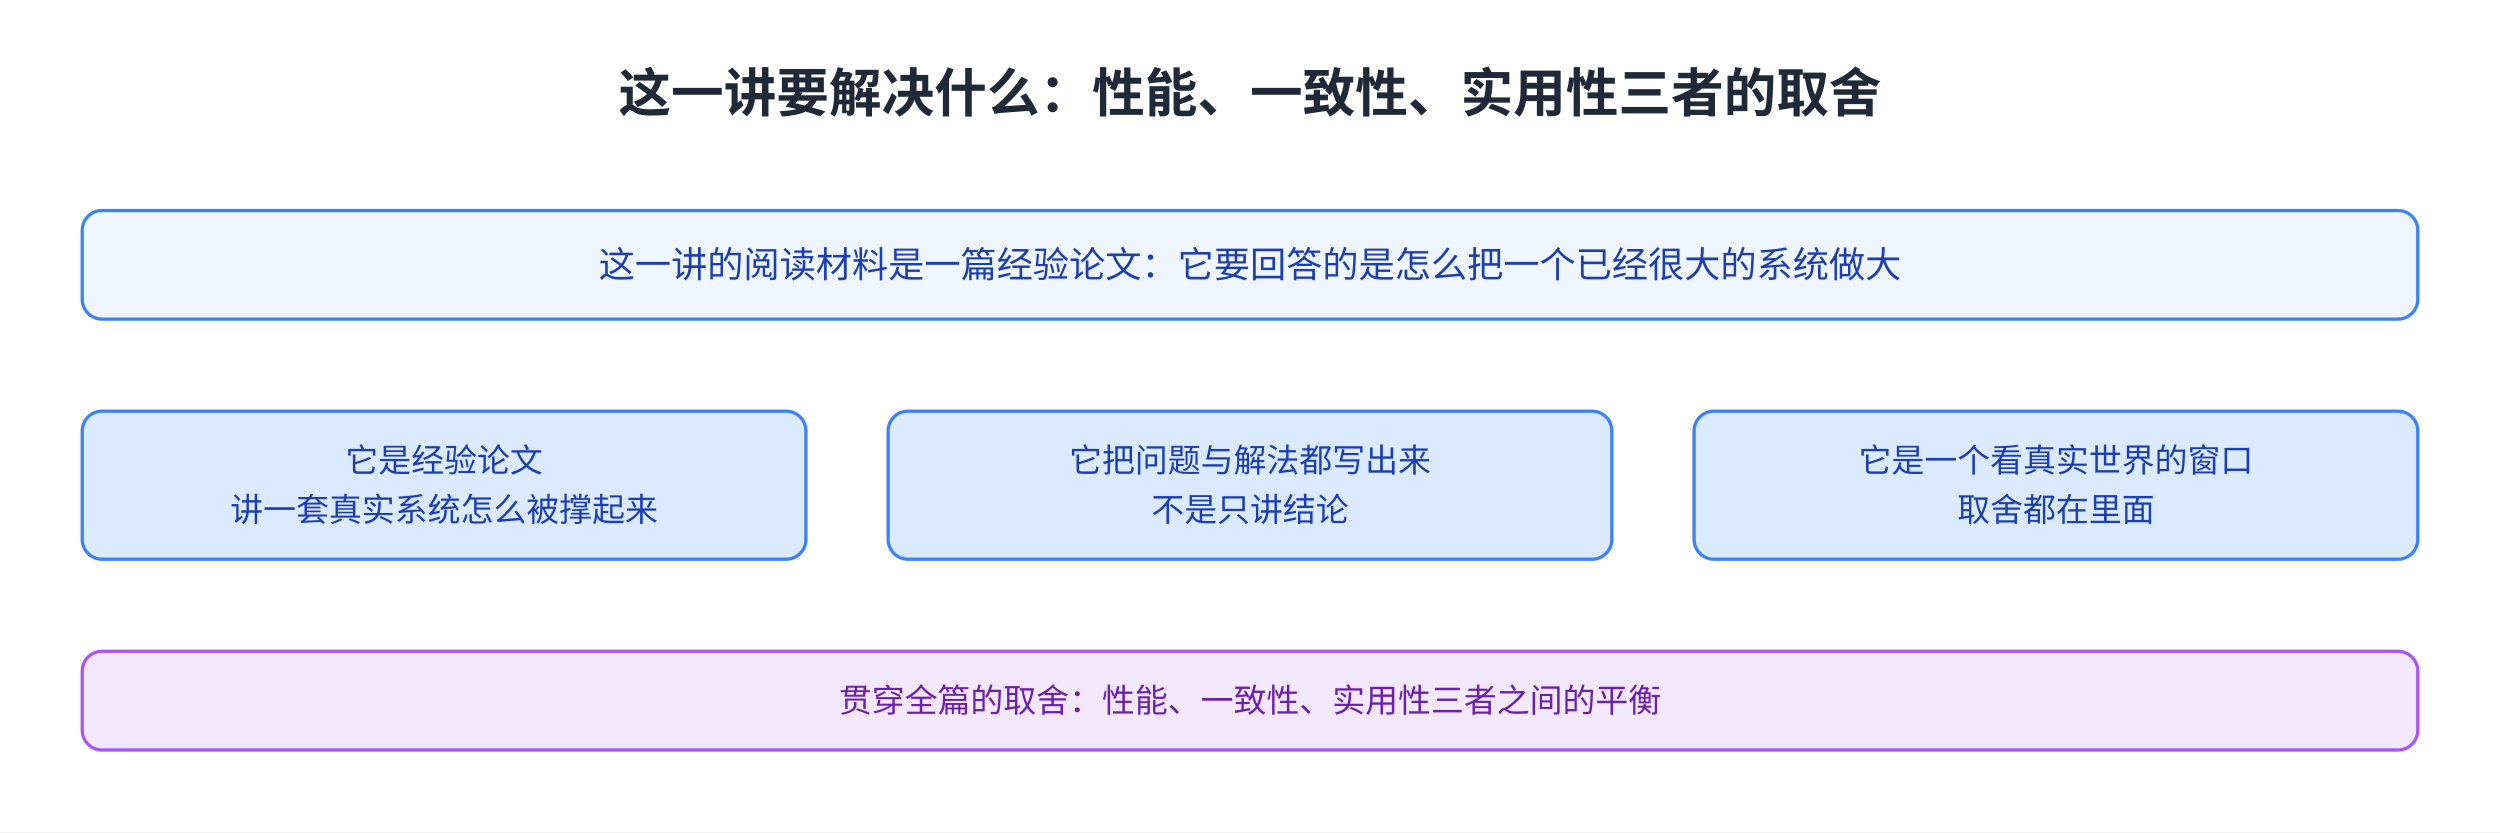
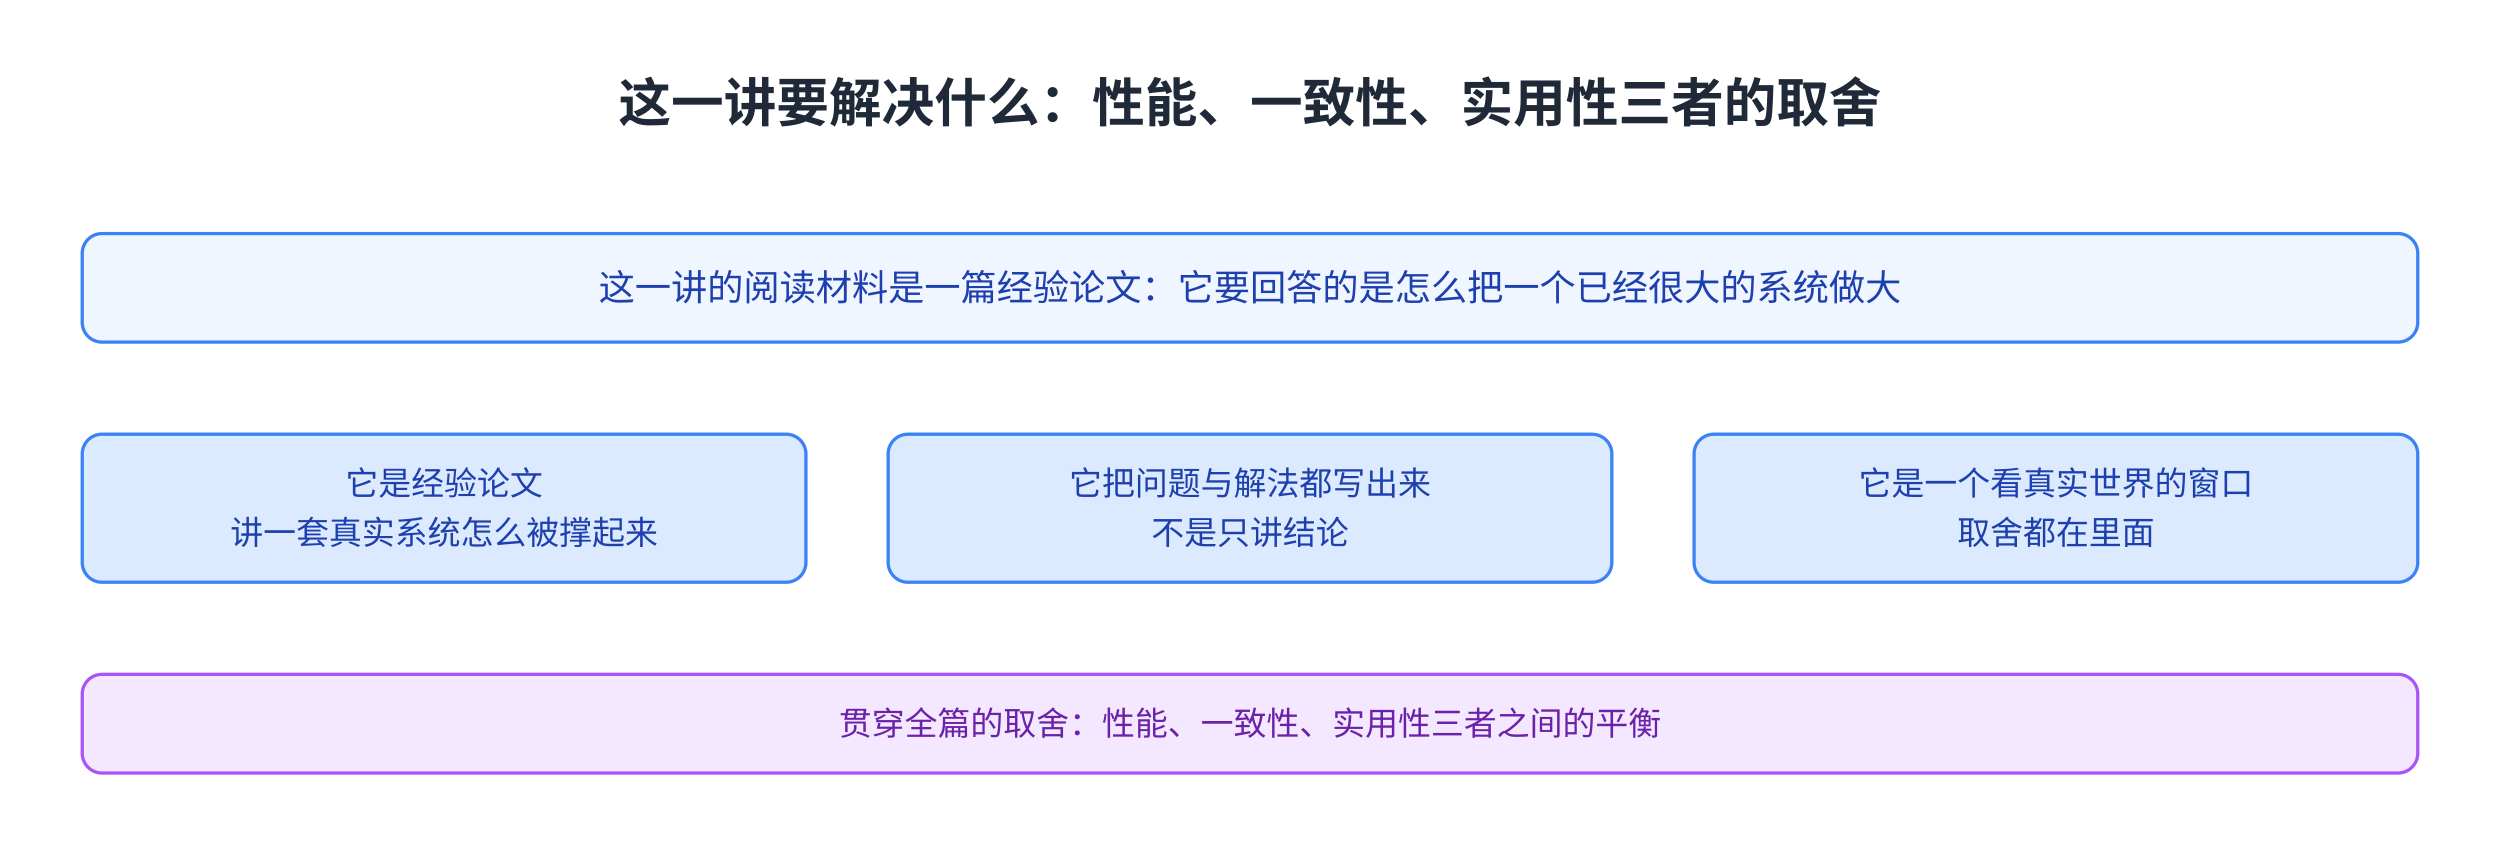
- <svg xmlns="http://www.w3.org/2000/svg" viewBox="0 0 760 253" width="760" height="253" role="img" aria-labelledby="fig-mc-1-title fig-mc-1-desc">
+ <svg xmlns="http://www.w3.org/2000/svg" viewBox="0 0 760 260" width="760" height="260" role="img" aria-labelledby="fig-mc-1-title fig-mc-1-desc">
  <defs>
    <style>
      text { font-family: 'PingFang SC', 'Microsoft YaHei', 'Noto Sans CJK SC', system-ui, sans-serif; }
    </style>
  </defs>
-   <rect x="0" y="0" width="760" height="253" fill="#ffffff" />
-   <text x="380" y="34" font-size="16" font-weight="600" fill="#1f2937" text-anchor="middle">这一讲要解决什么：性能、一致性、实用性三者的取舍</text>
-   <rect x="25" y="64" width="710" height="33" rx="6" fill="#eff6ff" stroke="#3b82f6" />
-   <text x="380" y="84.35" font-size="11" fill="#1e40af" text-anchor="middle">这一讲的阅读材料是一篇经验论文：它要回答的是怎么把一个已经很大的系统做大</text>
-   <rect x="25" y="125" width="220" height="45" rx="6" fill="#dbeafe" stroke="#3b82f6" />
-   <text x="135" y="143.5" font-size="10" fill="#1e40af" text-anchor="middle">它是经验论文</text>
-   <text x="135" y="158.5" font-size="10" fill="#1e40af" text-anchor="middle">讲一套真实系统怎么被撑起来</text>
-   <rect x="270" y="125" width="220" height="45" rx="6" fill="#dbeafe" stroke="#3b82f6" />
-   <text x="380" y="143.5" font-size="10" fill="#1e40af" text-anchor="middle">它把问题与解法都写出来</text>
-   <text x="380" y="158.5" font-size="10" fill="#1e40af" text-anchor="middle">不是只讲结论</text>
-   <rect x="515" y="125" width="220" height="45" rx="6" fill="#dbeafe" stroke="#3b82f6" />
-   <text x="625" y="143.5" font-size="10" fill="#1e40af" text-anchor="middle">它是一个看真实世界的窗口</text>
-   <text x="625" y="158.5" font-size="10" fill="#1e40af" text-anchor="middle">取舍都在里面</text>
-   <rect x="25" y="198" width="710" height="30" rx="6" fill="#f3e8ff" stroke="#a855f7" />
-   <text x="380" y="216.5" font-size="10" fill="#6b21a8" text-anchor="middle">贯穿全篇的取舍：性能、一致性、实用性三者之间的平衡</text>
+   <g transform="translate(0,-1)">
+     <rect x="0" y="0" width="760" height="263" fill="#ffffff" />
+     <text x="380" y="38" font-size="16" font-weight="600" fill="#1f2937" text-anchor="middle">这一讲要解决什么：性能、一致性、实用性三者的取舍</text>
+     <rect x="25" y="72" width="710" height="33" rx="6" fill="#eff6ff" stroke="#3b82f6" />
+     <text x="380" y="92.35" font-size="11" fill="#1e40af" text-anchor="middle">这一讲的阅读材料是一篇经验论文：它要回答的是怎么把一个已经很大的系统做大</text>
+     <rect x="25" y="133" width="220" height="45" rx="6" fill="#dbeafe" stroke="#3b82f6" />
+     <text x="135" y="151.5" font-size="10" fill="#1e40af" text-anchor="middle">它是经验论文</text>
+     <text x="135" y="166.5" font-size="10" fill="#1e40af" text-anchor="middle">讲一套真实系统怎么被撑起来</text>
+     <rect x="270" y="133" width="220" height="45" rx="6" fill="#dbeafe" stroke="#3b82f6" />
+     <text x="380" y="151.5" font-size="10" fill="#1e40af" text-anchor="middle">它把问题与解法都写出来</text>
+     <text x="380" y="166.5" font-size="10" fill="#1e40af" text-anchor="middle">不是只讲结论</text>
+     <rect x="515" y="133" width="220" height="45" rx="6" fill="#dbeafe" stroke="#3b82f6" />
+     <text x="625" y="151.5" font-size="10" fill="#1e40af" text-anchor="middle">它是一个看真实世界的窗口</text>
+     <text x="625" y="166.5" font-size="10" fill="#1e40af" text-anchor="middle">取舍都在里面</text>
+     <rect x="25" y="206" width="710" height="30" rx="6" fill="#f3e8ff" stroke="#a855f7" />
+     <text x="380" y="224.5" font-size="10" fill="#6b21a8" text-anchor="middle">贯穿全篇的取舍：性能、一致性、实用性三者之间的平衡</text>
+   </g>
</svg>
